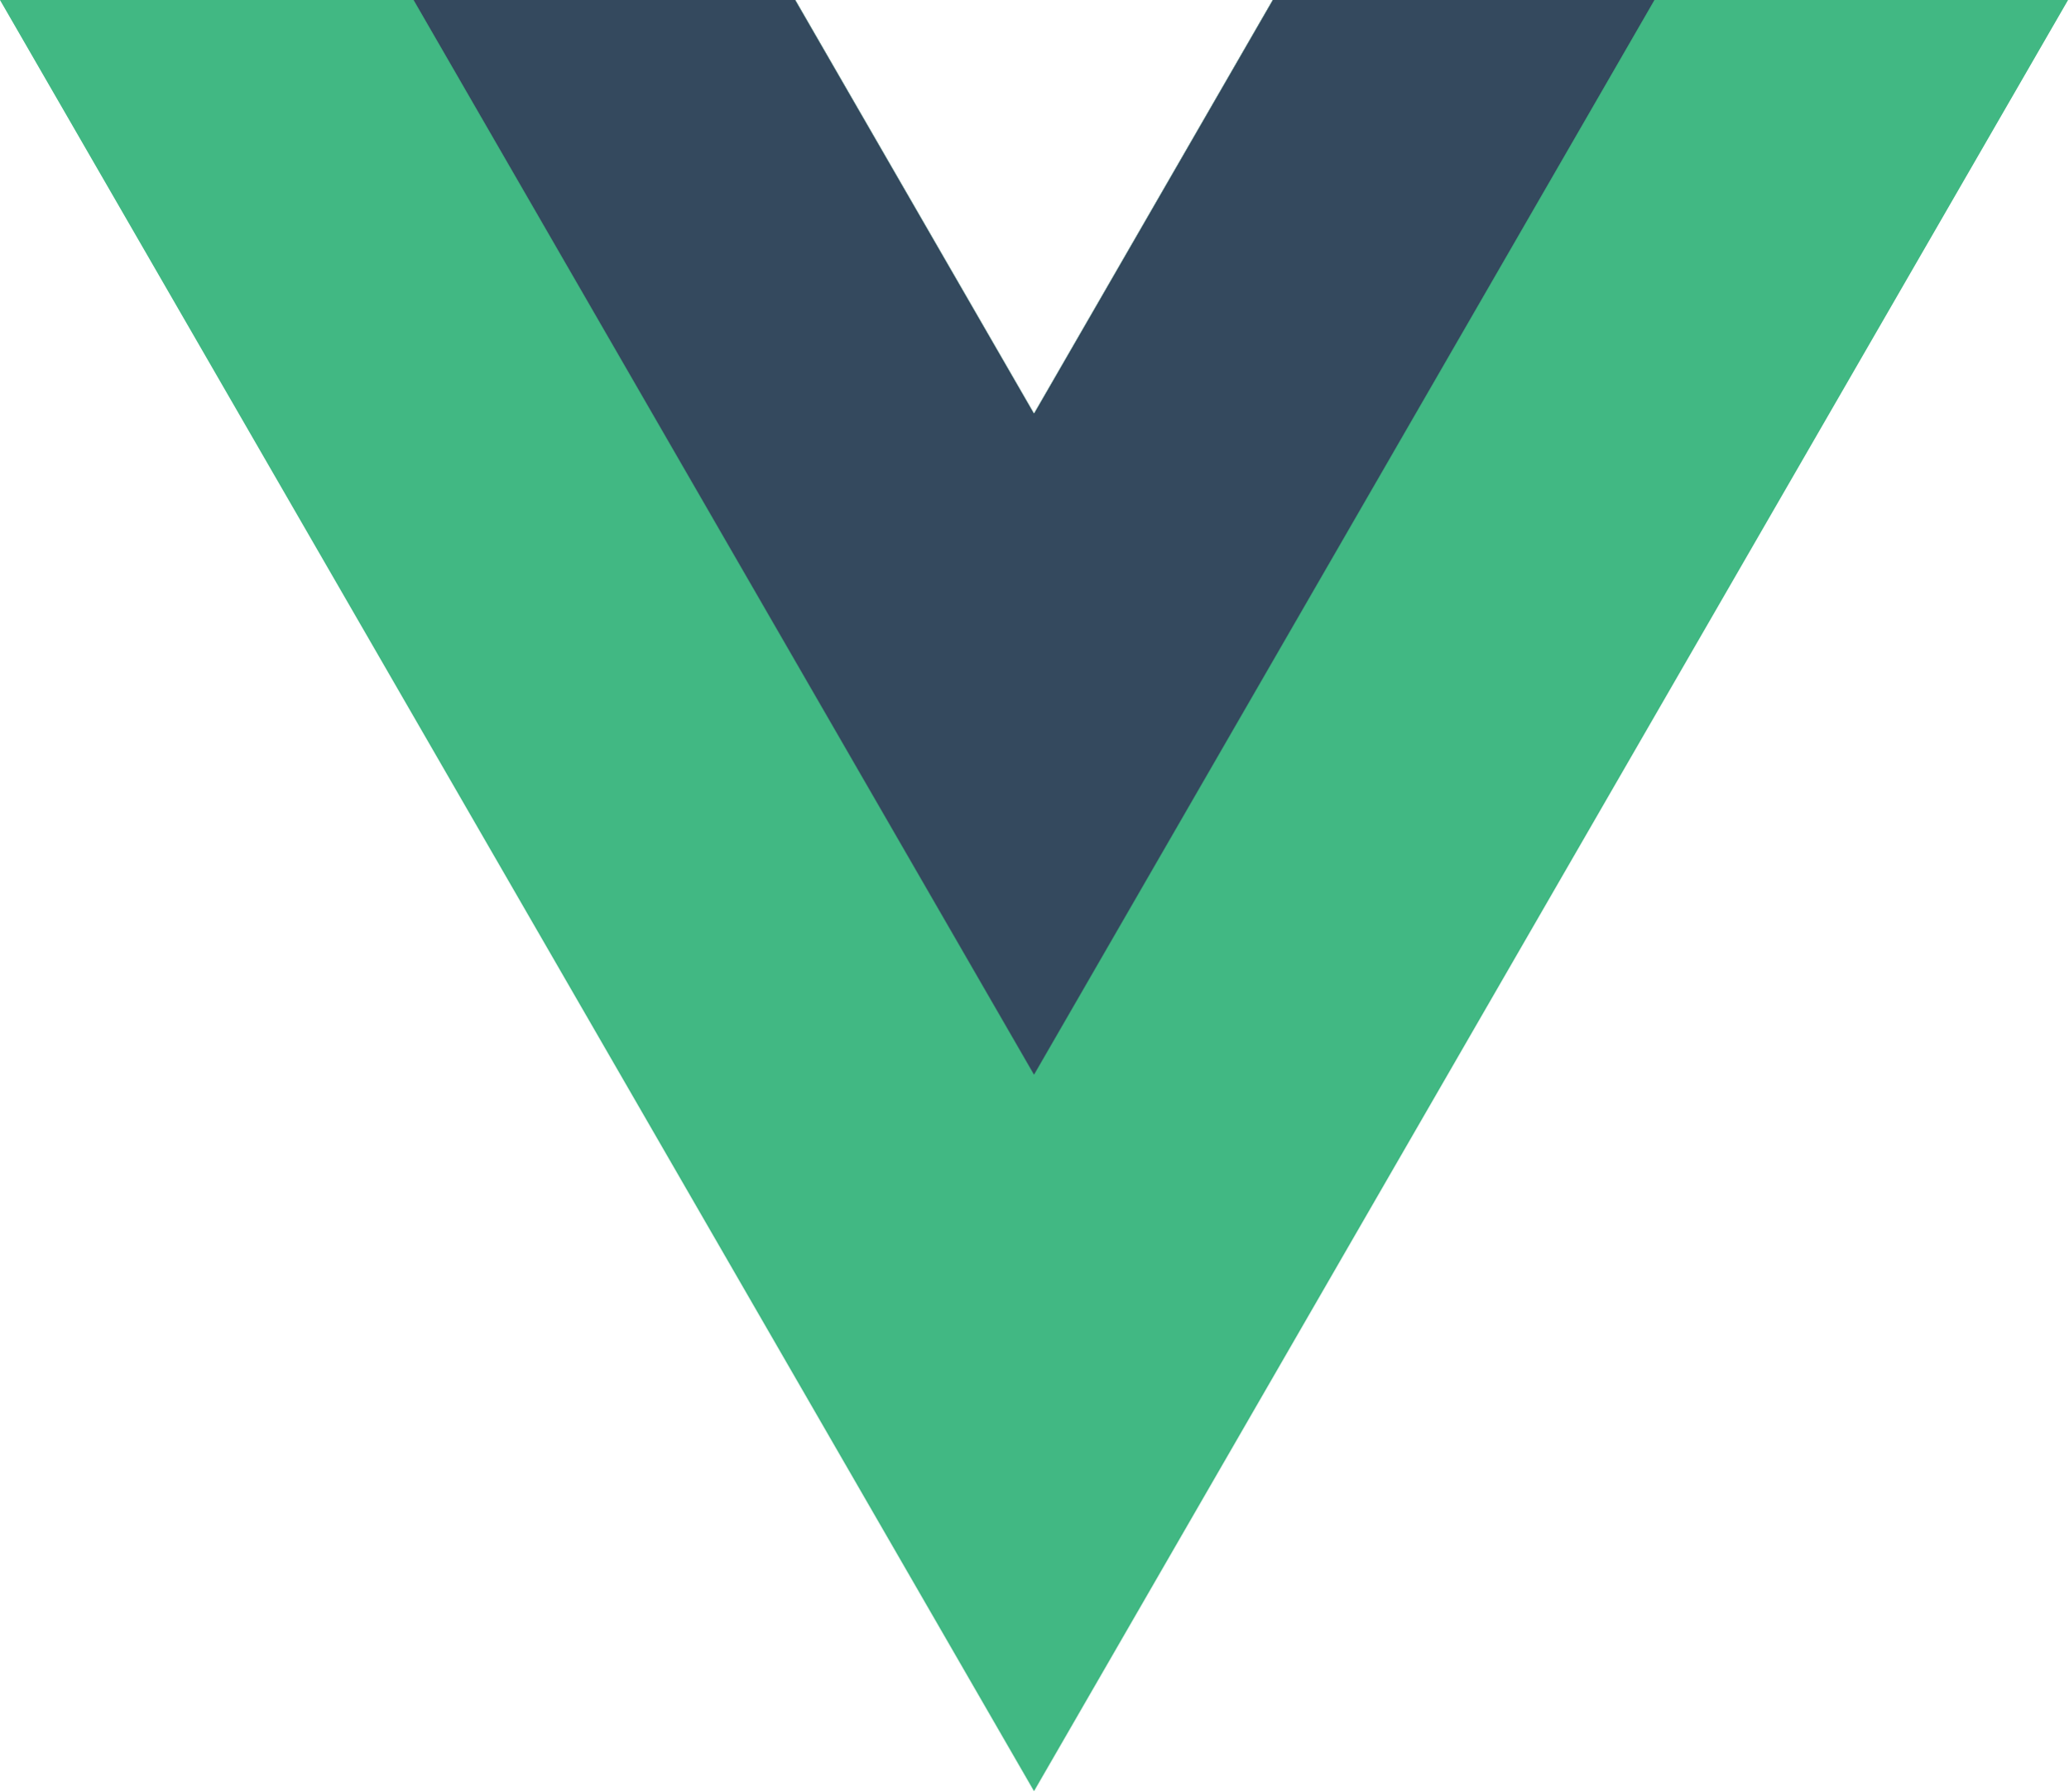
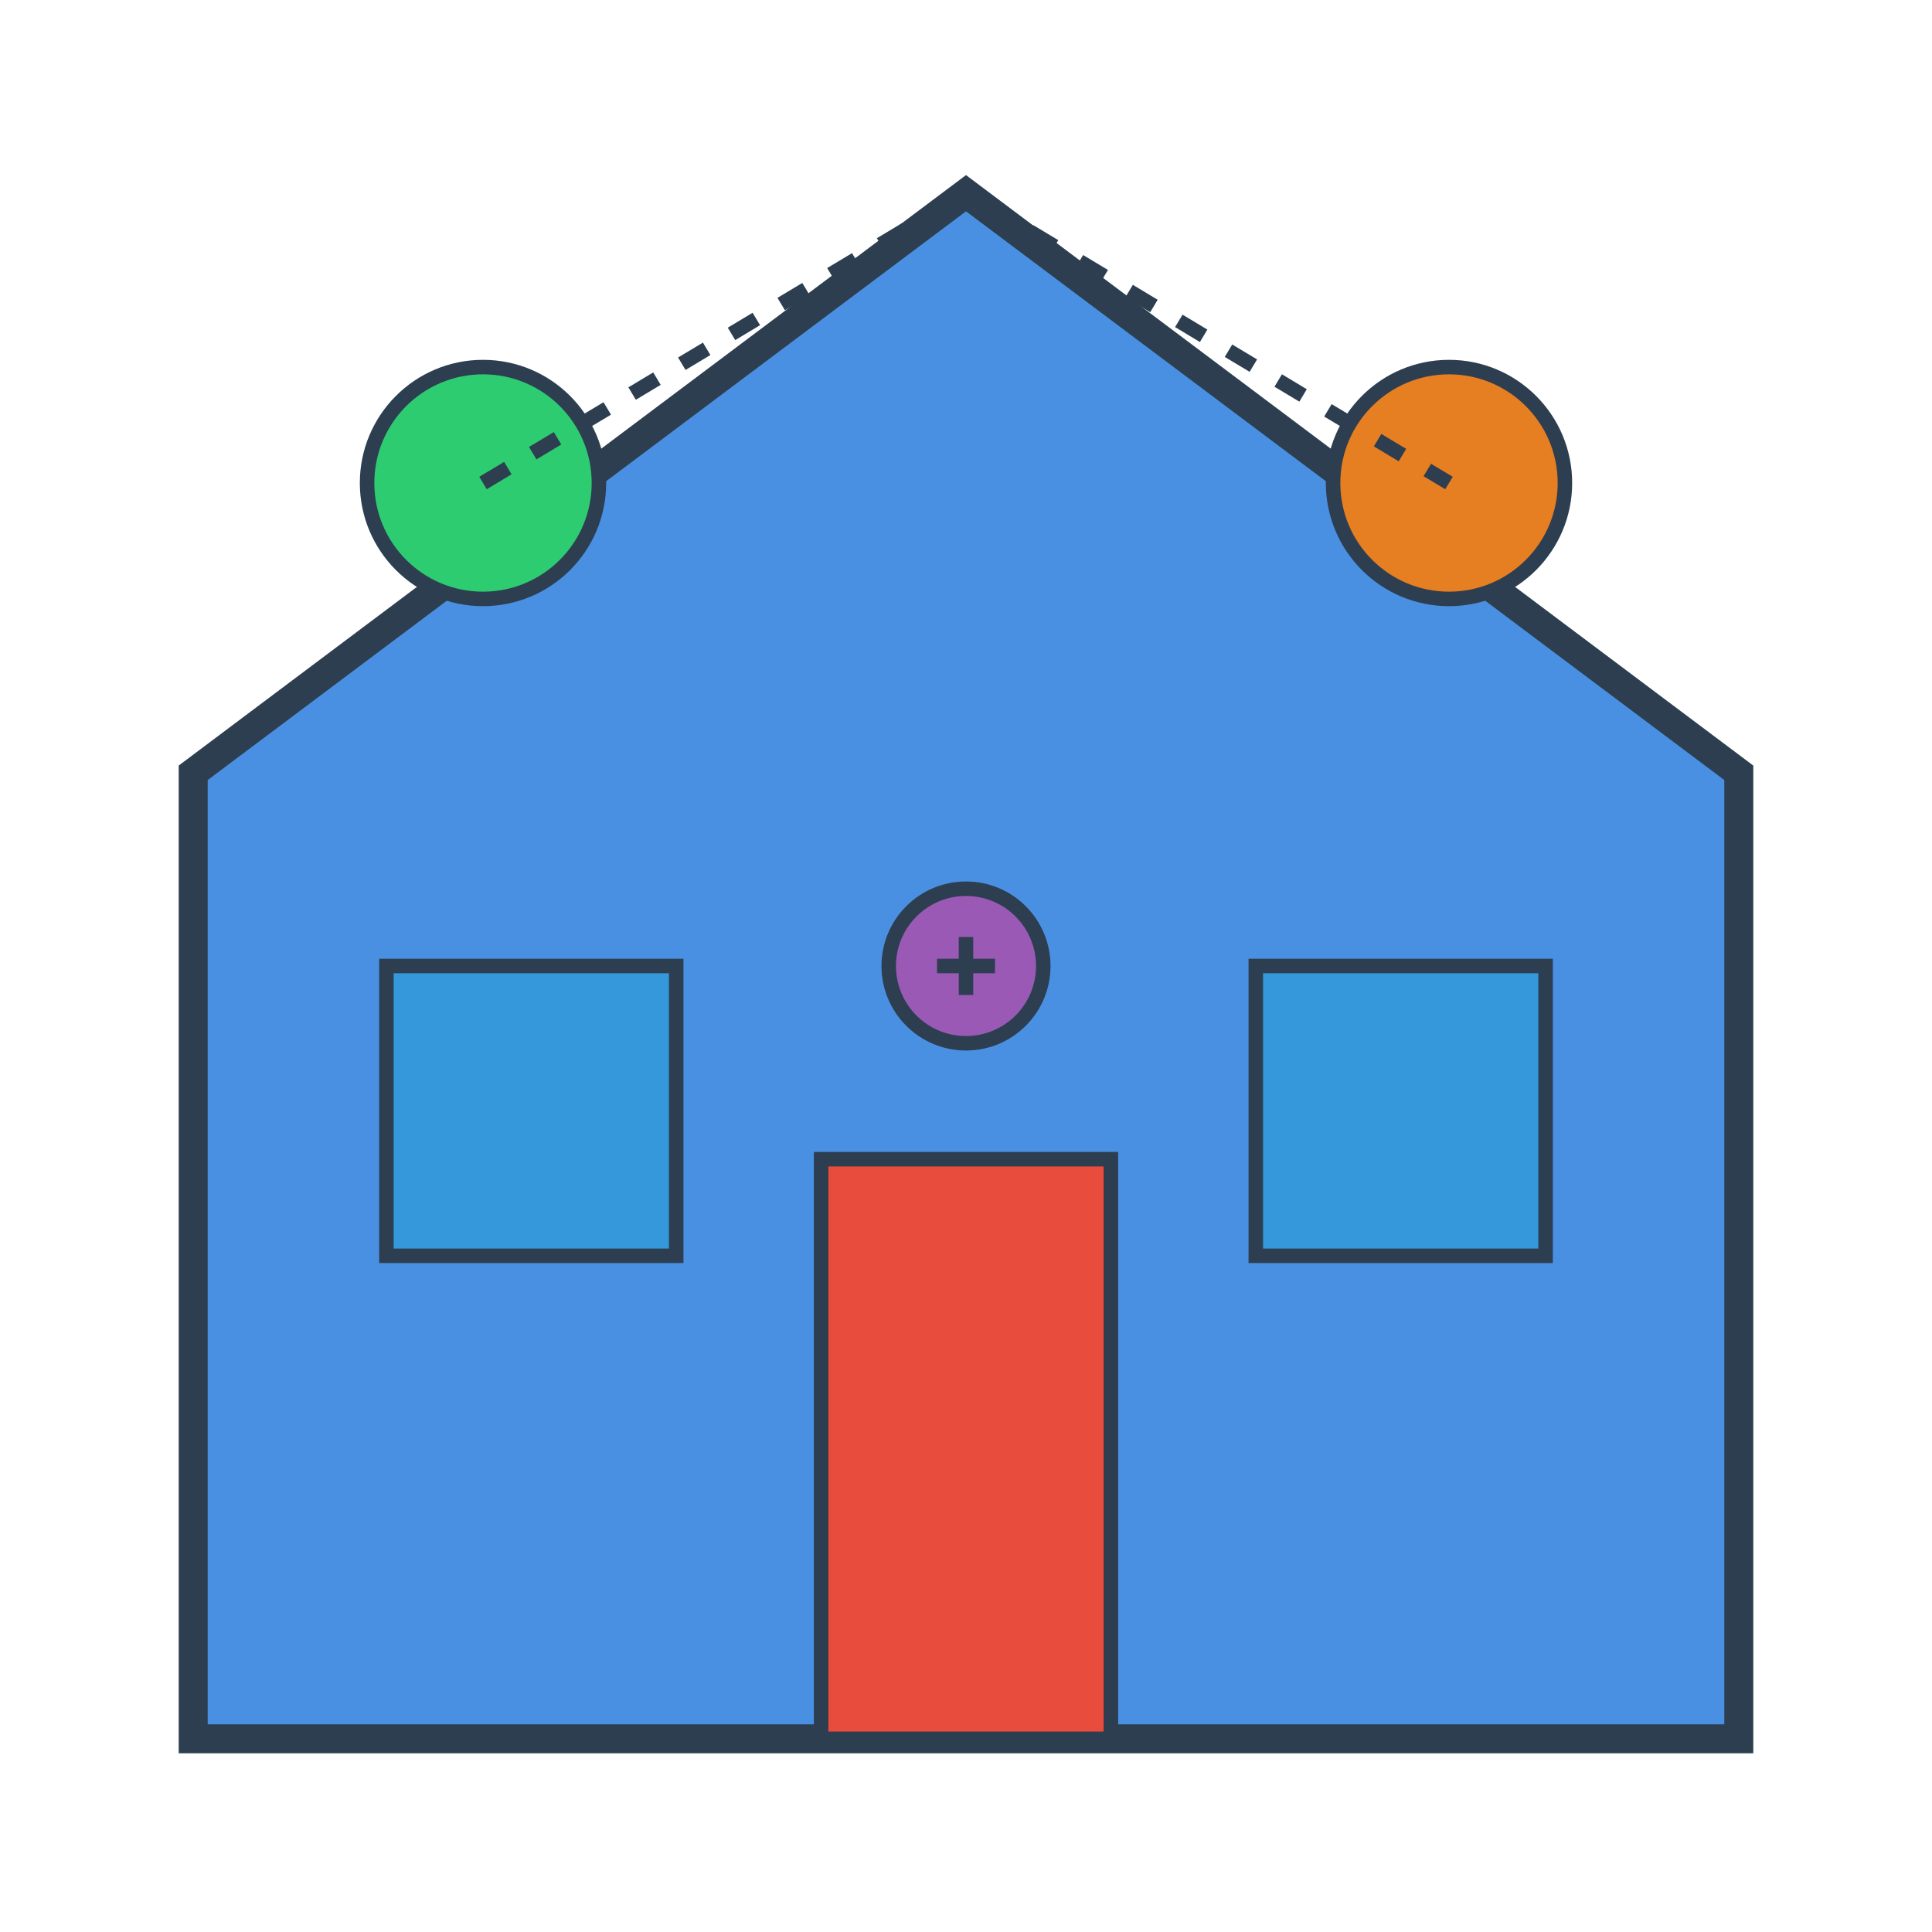
- <svg xmlns="http://www.w3.org/2000/svg" viewBox="0 0 261.76 226.69">
-   <path d="M161.096.001l-30.225 52.351L100.647.001H-.005l130.877 226.688L261.749.001z" fill="#41b883" />
-   <path d="M161.096.001l-30.225 52.351L100.647.001H52.346l78.526 136.01L209.398.001z" fill="#34495e" />
+ <svg xmlns="http://www.w3.org/2000/svg" width="24" height="24" viewBox="0 0 200 200" fill="none">
+   <path d="M100 20L20 80V180H180V80L100 20Z" fill="#4A90E2" stroke="#2C3E50" stroke-width="3" />
+   <rect x="85" y="120" width="30" height="60" fill="#E74C3C" stroke="#2C3E50" stroke-width="1.5" />
+   <rect x="40" y="100" width="30" height="30" fill="#3498DB" stroke="#2C3E50" stroke-width="1.5" />
+   <rect x="130" y="100" width="30" height="30" fill="#3498DB" stroke="#2C3E50" stroke-width="1.5" />
+   <circle cx="50" cy="50" r="12" fill="#2ECC71" stroke="#2C3E50" stroke-width="1.5" />
+   <circle cx="150" cy="50" r="12" fill="#E67E22" stroke="#2C3E50" stroke-width="1.5" />
+   <path d="M50 50L100 20L150 50" stroke="#2C3E50" stroke-width="1.5" stroke-dasharray="3 3" />
+   <circle cx="100" cy="100" r="8" fill="#9B59B6" stroke="#2C3E50" stroke-width="1.5" />
+   <path d="M97 100L103 100M100 97L100 103" stroke="#2C3E50" stroke-width="1.5" />
</svg>
